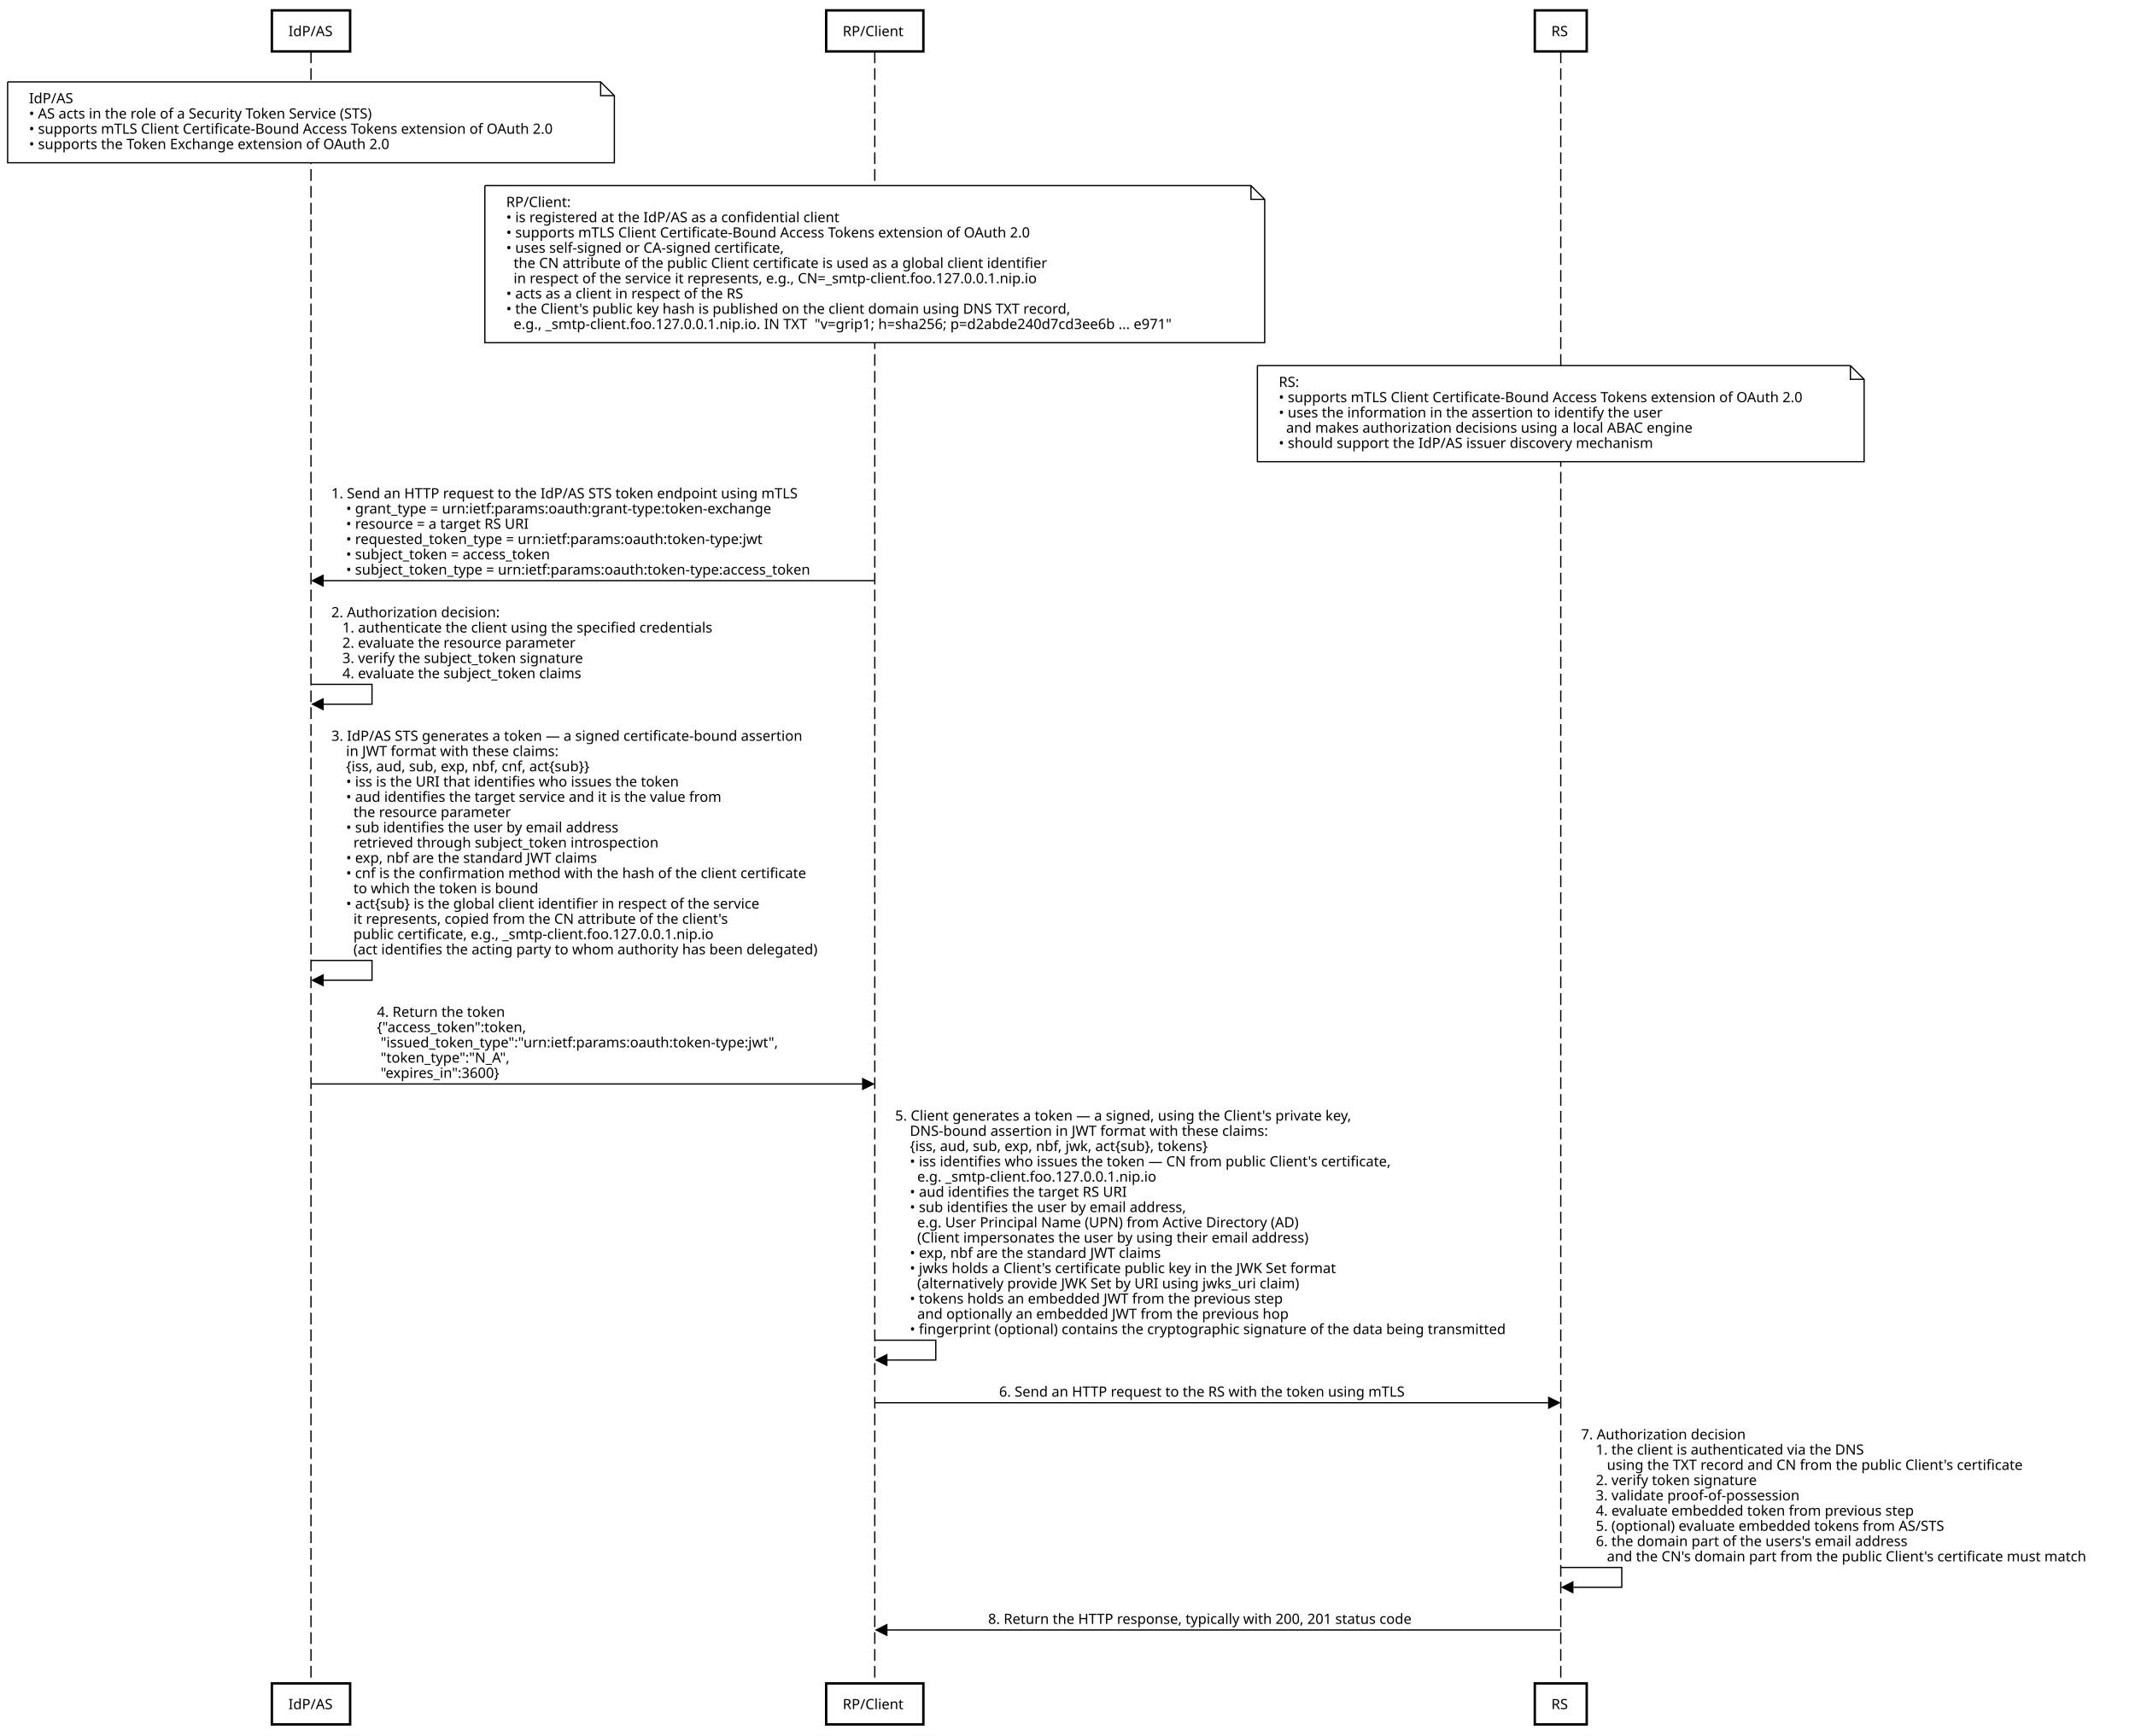
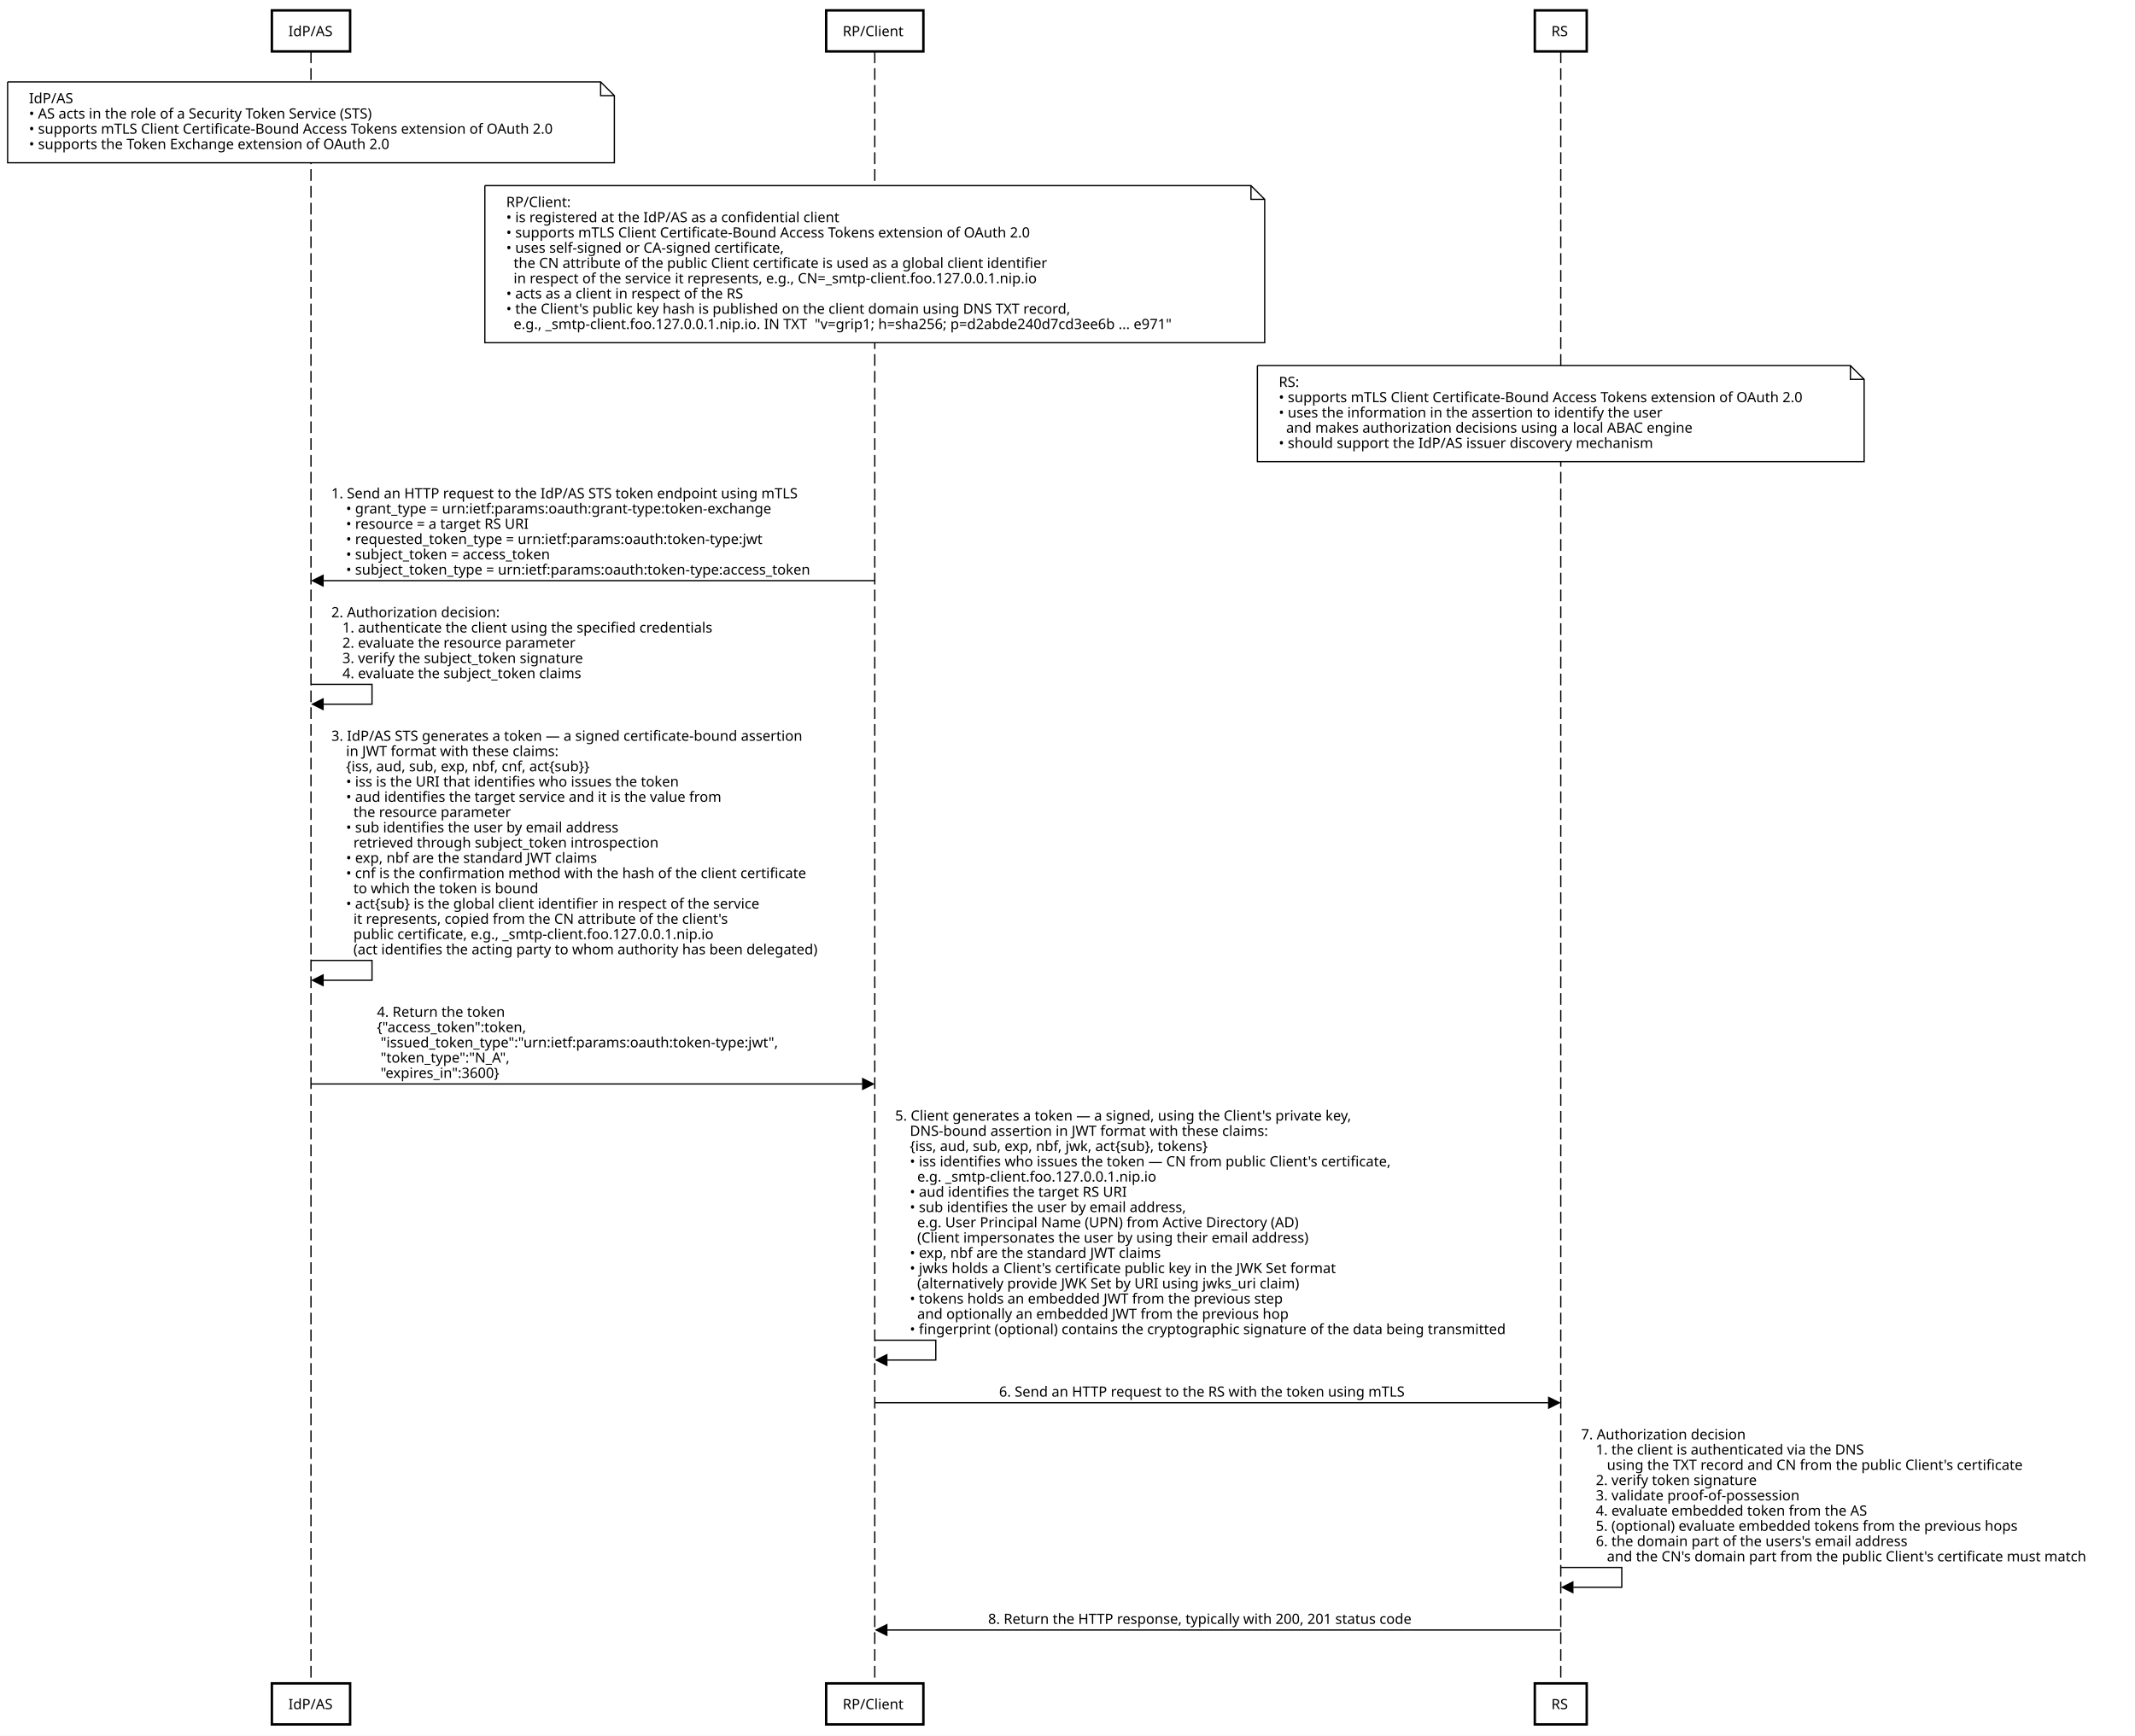
<svg xmlns="http://www.w3.org/2000/svg" version="1.1" width="1407" height="1144">
  <defs />
  <g>
    <g />
    <g />
    <g />
    <g />
    <g />
    <g />
    <g />
    <g />
    <g />
    <g />
    <g />
    <g />
    <g />
    <g />
    <g />
    <g />
    <g />
    <g />
    <g />
    <g />
    <g />
    <g />
    <g />
    <g />
    <g />
    <g />
    <g />
    <g />
    <g />
    <g />
    <g />
    <g />
    <g />
    <g />
    <g />
    <g />
    <g />
    <g />
    <g />
    <g />
    <g />
    <g />
    <g />
    <g />
    <g />
    <g />
    <g />
    <g />
    <g />
    <g />
    <g />
    <g />
    <g />
    <g />
    <g />
    <g />
    <g />
    <g />
    <g />
    <g />
    <g />
    <g />
    <g />
    <g />
    <g />
    <g />
    <g />
    <g />
    <g />
    <g />
    <g />
    <g />
    <g />
    <g />
    <g />
    <g />
    <g />
    <g />
    <g>
      <rect fill="white" stroke="none" x="0" y="0" width="1407" height="1144" />
    </g>
    <g />
    <g>
      <path fill="none" stroke="black" paint-order="fill stroke markers" d=" M 204.95 33.877 L 204.95 1109.487" stroke-miterlimit="10" stroke-width="0.838" stroke-dasharray="7.733,3.351" />
      <path fill="none" stroke="black" paint-order="fill stroke markers" d=" M 576.489 33.877 L 576.489 1109.487" stroke-miterlimit="10" stroke-width="0.838" stroke-dasharray="7.733,3.351" />
      <path fill="none" stroke="black" paint-order="fill stroke markers" d=" M 1028.569 33.877 L 1028.569 1109.487" stroke-miterlimit="10" stroke-width="0.838" stroke-dasharray="7.733,3.351" />
    </g>
    <g>
      <path fill="none" stroke="none" />
      <g>
        <path fill="white" stroke="black" paint-order="fill stroke markers" d=" M 179.168 6.836 L 230.732 6.836 L 230.732 33.877 L 179.168 33.877 L 179.168 6.836 Z" stroke-miterlimit="10" stroke-width="1.608" stroke-dasharray="" />
      </g>
      <g>
        <text fill="black" stroke="none" font-family="sans-serif" font-size="7pt" font-style="normal" font-weight="normal" text-decoration="normal" x="190.075" y="23.824" text-anchor="start" dominant-baseline="alphabetic" xml:space="preserve">IdP/AS</text>
      </g>
      <path fill="none" stroke="none" />
      <g>
        <path fill="white" stroke="black" paint-order="fill stroke markers" d=" M 544.458 6.836 L 608.521 6.836 L 608.521 33.877 L 544.458 33.877 L 544.458 6.836 Z" stroke-miterlimit="10" stroke-width="1.608" stroke-dasharray="" />
      </g>
      <g>
        <text fill="black" stroke="none" font-family="sans-serif" font-size="7pt" font-style="normal" font-weight="normal" text-decoration="normal" x="555.364" y="23.824" text-anchor="start" dominant-baseline="alphabetic" xml:space="preserve">RP/Client</text>
      </g>
      <path fill="none" stroke="none" />
      <g>
        <path fill="white" stroke="black" paint-order="fill stroke markers" d=" M 1011.462 6.836 L 1045.676 6.836 L 1045.676 33.877 L 1011.462 33.877 L 1011.462 6.836 Z" stroke-miterlimit="10" stroke-width="1.608" stroke-dasharray="" />
      </g>
      <g>
        <text fill="black" stroke="none" font-family="sans-serif" font-size="7pt" font-style="normal" font-weight="normal" text-decoration="normal" x="1022.369" y="23.824" text-anchor="start" dominant-baseline="alphabetic" xml:space="preserve">RS</text>
      </g>
      <path fill="none" stroke="none" />
      <g>
        <path fill="white" stroke="black" paint-order="fill stroke markers" d=" M 179.168 1109.487 L 230.732 1109.487 L 230.732 1136.528 L 179.168 1136.528 L 179.168 1109.487 Z" stroke-miterlimit="10" stroke-width="1.608" stroke-dasharray="" />
      </g>
      <g>
        <text fill="black" stroke="none" font-family="sans-serif" font-size="7pt" font-style="normal" font-weight="normal" text-decoration="normal" x="190.075" y="1126.476" text-anchor="start" dominant-baseline="alphabetic" xml:space="preserve">IdP/AS</text>
      </g>
      <path fill="none" stroke="none" />
      <g>
        <path fill="white" stroke="black" paint-order="fill stroke markers" d=" M 544.458 1109.487 L 608.521 1109.487 L 608.521 1136.528 L 544.458 1136.528 L 544.458 1109.487 Z" stroke-miterlimit="10" stroke-width="1.608" stroke-dasharray="" />
      </g>
      <g>
        <text fill="black" stroke="none" font-family="sans-serif" font-size="7pt" font-style="normal" font-weight="normal" text-decoration="normal" x="555.364" y="1126.476" text-anchor="start" dominant-baseline="alphabetic" xml:space="preserve">RP/Client</text>
      </g>
      <path fill="none" stroke="none" />
      <g>
        <path fill="white" stroke="black" paint-order="fill stroke markers" d=" M 1011.462 1109.487 L 1045.676 1109.487 L 1045.676 1136.528 L 1011.462 1136.528 L 1011.462 1109.487 Z" stroke-miterlimit="10" stroke-width="1.608" stroke-dasharray="" />
      </g>
      <g>
        <text fill="black" stroke="none" font-family="sans-serif" font-size="7pt" font-style="normal" font-weight="normal" text-decoration="normal" x="1022.369" y="1126.476" text-anchor="start" dominant-baseline="alphabetic" xml:space="preserve">RS</text>
      </g>
    </g>
    <g>
      <path fill="white" stroke="black" paint-order="fill stroke markers" d=" M 5.026 53.982 L 395.826 53.982 L 404.873 63.029 L 404.873 107.259 L 5.026 107.259 L 5.026 53.982 M 395.826 53.982 L 395.826 63.029 L 404.873 63.029" stroke-miterlimit="10" stroke-width="0.838" stroke-dasharray="" />
      <g>
        <text fill="black" stroke="none" font-family="sans-serif" font-size="7pt" font-style="normal" font-weight="normal" text-decoration="normal" x="19.1" y="68.055" text-anchor="start" dominant-baseline="alphabetic" xml:space="preserve">IdP/AS</text>
        <text fill="black" stroke="none" font-family="sans-serif" font-size="7pt" font-style="normal" font-weight="normal" text-decoration="normal" x="19.1" y="78.107" text-anchor="start" dominant-baseline="alphabetic" xml:space="preserve">• AS acts in the role of a Security Token Service (STS)</text>
        <text fill="black" stroke="none" font-family="sans-serif" font-size="7pt" font-style="normal" font-weight="normal" text-decoration="normal" x="19.1" y="88.16" text-anchor="start" dominant-baseline="alphabetic" xml:space="preserve">• supports mTLS Client Certificate-Bound Access Tokens extension of OAuth 2.0</text>
        <text fill="black" stroke="none" font-family="sans-serif" font-size="7pt" font-style="normal" font-weight="normal" text-decoration="normal" x="19.1" y="98.212" text-anchor="start" dominant-baseline="alphabetic" xml:space="preserve">• supports the Token Exchange extension of OAuth 2.0</text>
      </g>
      <path fill="white" stroke="black" paint-order="fill stroke markers" d=" M 319.524 122.338 L 824.407 122.338 L 833.455 131.385 L 833.455 225.878 L 319.524 225.878 L 319.524 122.338 M 824.407 122.338 L 824.407 131.385 L 833.455 131.385" stroke-miterlimit="10" stroke-width="0.838" stroke-dasharray="" />
      <g>
        <text fill="black" stroke="none" font-family="sans-serif" font-size="7pt" font-style="normal" font-weight="normal" text-decoration="normal" x="333.598" y="136.412" text-anchor="start" dominant-baseline="alphabetic" xml:space="preserve">RP/Client:</text>
        <text fill="black" stroke="none" font-family="sans-serif" font-size="7pt" font-style="normal" font-weight="normal" text-decoration="normal" x="333.598" y="146.464" text-anchor="start" dominant-baseline="alphabetic" xml:space="preserve">• is registered at the IdP/AS as a confidential client</text>
        <text fill="black" stroke="none" font-family="sans-serif" font-size="7pt" font-style="normal" font-weight="normal" text-decoration="normal" x="333.598" y="156.516" text-anchor="start" dominant-baseline="alphabetic" xml:space="preserve">• supports mTLS Client Certificate-Bound Access Tokens extension of OAuth 2.0</text>
        <text fill="black" stroke="none" font-family="sans-serif" font-size="7pt" font-style="normal" font-weight="normal" text-decoration="normal" x="333.598" y="166.569" text-anchor="start" dominant-baseline="alphabetic" xml:space="preserve">• uses self-signed or CA-signed certificate,</text>
        <text fill="black" stroke="none" font-family="sans-serif" font-size="7pt" font-style="normal" font-weight="normal" text-decoration="normal" x="333.598" y="176.621" text-anchor="start" dominant-baseline="alphabetic" xml:space="preserve">  the CN attribute of the public Client certificate is used as a global client identifier</text>
        <text fill="black" stroke="none" font-family="sans-serif" font-size="7pt" font-style="normal" font-weight="normal" text-decoration="normal" x="333.598" y="186.674" text-anchor="start" dominant-baseline="alphabetic" xml:space="preserve">  in respect of the service it represents, e.g., CN=_smtp-client.foo.127.0.0.1.nip.io</text>
        <text fill="black" stroke="none" font-family="sans-serif" font-size="7pt" font-style="normal" font-weight="normal" text-decoration="normal" x="333.598" y="196.726" text-anchor="start" dominant-baseline="alphabetic" xml:space="preserve">• acts as a client in respect of the RS</text>
        <text fill="black" stroke="none" font-family="sans-serif" font-size="7pt" font-style="normal" font-weight="normal" text-decoration="normal" x="333.598" y="206.779" text-anchor="start" dominant-baseline="alphabetic" xml:space="preserve">• the Client's public key hash is published on the client domain using DNS TXT record,</text>
        <text fill="black" stroke="none" font-family="sans-serif" font-size="7pt" font-style="normal" font-weight="normal" text-decoration="normal" x="333.598" y="216.831" text-anchor="start" dominant-baseline="alphabetic" xml:space="preserve">  e.g., _smtp-client.foo.127.0.0.1.nip.io. IN TXT  "v=grip1; h=sha256; p=d2abde240d7cd3ee6b ... e971"</text>
      </g>
      <path fill="white" stroke="black" paint-order="fill stroke markers" d=" M 828.645 240.957 L 1219.445 240.957 L 1228.492 250.004 L 1228.492 304.287 L 828.645 304.287 L 828.645 240.957 M 1219.445 240.957 L 1219.445 250.004 L 1228.492 250.004" stroke-miterlimit="10" stroke-width="0.838" stroke-dasharray="" />
      <g>
        <text fill="black" stroke="none" font-family="sans-serif" font-size="7pt" font-style="normal" font-weight="normal" text-decoration="normal" x="842.719" y="255.03" text-anchor="start" dominant-baseline="alphabetic" xml:space="preserve">RS:</text>
        <text fill="black" stroke="none" font-family="sans-serif" font-size="7pt" font-style="normal" font-weight="normal" text-decoration="normal" x="842.719" y="265.083" text-anchor="start" dominant-baseline="alphabetic" xml:space="preserve">• supports mTLS Client Certificate-Bound Access Tokens extension of OAuth 2.0</text>
        <text fill="black" stroke="none" font-family="sans-serif" font-size="7pt" font-style="normal" font-weight="normal" text-decoration="normal" x="842.719" y="275.135" text-anchor="start" dominant-baseline="alphabetic" xml:space="preserve">• uses the information in the assertion to identify the user</text>
        <text fill="black" stroke="none" font-family="sans-serif" font-size="7pt" font-style="normal" font-weight="normal" text-decoration="normal" x="842.719" y="285.188" text-anchor="start" dominant-baseline="alphabetic" xml:space="preserve">  and makes authorization decisions using a local ABAC engine</text>
        <text fill="black" stroke="none" font-family="sans-serif" font-size="7pt" font-style="normal" font-weight="normal" text-decoration="normal" x="842.719" y="295.24" text-anchor="start" dominant-baseline="alphabetic" xml:space="preserve">• should support the IdP/AS issuer discovery mechanism</text>
      </g>
      <g>
        <g>
          <rect fill="white" stroke="none" x="216.845" y="319.366" width="332.399" height="13.068" />
        </g>
        <g>
          <rect fill="white" stroke="none" x="216.845" y="329.418" width="319.716" height="13.068" />
        </g>
        <g>
          <rect fill="white" stroke="none" x="216.845" y="339.471" width="148.866" height="13.068" />
        </g>
        <g>
          <rect fill="white" stroke="none" x="216.845" y="349.523" width="312.732" height="13.068" />
        </g>
        <g>
          <rect fill="white" stroke="none" x="216.845" y="359.576" width="163.816" height="13.068" />
        </g>
        <g>
          <rect fill="white" stroke="none" x="216.845" y="369.628" width="347.749" height="13.068" />
        </g>
        <text fill="black" stroke="none" font-family="sans-serif" font-size="7pt" font-style="normal" font-weight="normal" text-decoration="normal" x="218.353" y="328.413" text-anchor="start" dominant-baseline="alphabetic" xml:space="preserve">1. Send an HTTP request to the IdP/AS STS token endpoint using mTLS</text>
        <text fill="black" stroke="none" font-family="sans-serif" font-size="7pt" font-style="normal" font-weight="normal" text-decoration="normal" x="218.353" y="338.465" text-anchor="start" dominant-baseline="alphabetic" xml:space="preserve">    • grant_type = urn:ietf:params:oauth:grant-type:token-exchange</text>
        <text fill="black" stroke="none" font-family="sans-serif" font-size="7pt" font-style="normal" font-weight="normal" text-decoration="normal" x="218.353" y="348.518" text-anchor="start" dominant-baseline="alphabetic" xml:space="preserve">    • resource = a target RS URI</text>
        <text fill="black" stroke="none" font-family="sans-serif" font-size="7pt" font-style="normal" font-weight="normal" text-decoration="normal" x="218.353" y="358.57" text-anchor="start" dominant-baseline="alphabetic" xml:space="preserve">    • requested_token_type = urn:ietf:params:oauth:token-type:jwt</text>
        <text fill="black" stroke="none" font-family="sans-serif" font-size="7pt" font-style="normal" font-weight="normal" text-decoration="normal" x="218.353" y="368.623" text-anchor="start" dominant-baseline="alphabetic" xml:space="preserve">    • subject_token = access_token</text>
        <text fill="black" stroke="none" font-family="sans-serif" font-size="7pt" font-style="normal" font-weight="normal" text-decoration="normal" x="218.353" y="378.675" text-anchor="start" dominant-baseline="alphabetic" xml:space="preserve">    • subject_token_type = urn:ietf:params:oauth:token-type:access_token</text>
      </g>
      <g>
        <path fill="none" stroke="black" paint-order="fill stroke markers" d=" M 576.489 382.696 L 213.226 382.696" stroke-miterlimit="10" stroke-width="0.838" stroke-dasharray="" />
        <g transform="translate(204.9496,382.6961) translate(-204.9496,-382.6961)">
          <path fill="black" stroke="none" paint-order="stroke fill markers" d=" M 213.327 378.508 L 204.95 382.696 L 213.327 386.885 Z" />
        </g>
      </g>
      <g>
        <g>
          <rect fill="white" stroke="none" x="216.845" y="397.775" width="121.882" height="13.068" />
        </g>
        <g>
          <rect fill="white" stroke="none" x="216.845" y="407.827" width="275.532" height="13.068" />
        </g>
        <g>
          <rect fill="white" stroke="none" x="216.845" y="417.88" width="178.116" height="13.068" />
        </g>
        <g>
          <rect fill="white" stroke="none" x="216.845" y="427.932" width="182.749" height="13.068" />
        </g>
        <g>
          <rect fill="white" stroke="none" x="216.845" y="437.984" width="183.049" height="13.068" />
        </g>
        <text fill="black" stroke="none" font-family="sans-serif" font-size="7pt" font-style="normal" font-weight="normal" text-decoration="normal" x="218.353" y="406.822" text-anchor="start" dominant-baseline="alphabetic" xml:space="preserve">2. Authorization decision:</text>
        <text fill="black" stroke="none" font-family="sans-serif" font-size="7pt" font-style="normal" font-weight="normal" text-decoration="normal" x="218.353" y="416.874" text-anchor="start" dominant-baseline="alphabetic" xml:space="preserve">   1. authenticate the client using the specified credentials</text>
        <text fill="black" stroke="none" font-family="sans-serif" font-size="7pt" font-style="normal" font-weight="normal" text-decoration="normal" x="218.353" y="426.927" text-anchor="start" dominant-baseline="alphabetic" xml:space="preserve">   2. evaluate the resource parameter</text>
        <text fill="black" stroke="none" font-family="sans-serif" font-size="7pt" font-style="normal" font-weight="normal" text-decoration="normal" x="218.353" y="436.979" text-anchor="start" dominant-baseline="alphabetic" xml:space="preserve">   3. verify the subject_token signature</text>
        <text fill="black" stroke="none" font-family="sans-serif" font-size="7pt" font-style="normal" font-weight="normal" text-decoration="normal" x="218.353" y="447.032" text-anchor="start" dominant-baseline="alphabetic" xml:space="preserve">   4. evaluate the subject_token claims</text>
      </g>
      <g>
        <path fill="none" stroke="black" paint-order="fill stroke markers" d=" M 204.95 451.053 L 245.159 451.053 L 245.159 464.121 L 213.226 464.121" stroke-miterlimit="10" stroke-width="0.838" stroke-dasharray="" />
        <g transform="translate(204.9496,464.1208) translate(-204.9496,-464.1208)">
          <path fill="black" stroke="none" paint-order="stroke fill markers" d=" M 213.327 459.932 L 204.95 464.121 L 213.327 468.309 Z" />
        </g>
      </g>
      <g>
        <g>
          <rect fill="white" stroke="none" x="216.845" y="479.199" width="336.382" height="13.068" />
        </g>
        <g>
          <rect fill="white" stroke="none" x="216.845" y="489.252" width="165.782" height="13.068" />
        </g>
        <g>
          <rect fill="white" stroke="none" x="216.845" y="499.304" width="198.432" height="13.068" />
        </g>
        <g>
          <rect fill="white" stroke="none" x="216.845" y="509.357" width="252.432" height="13.068" />
        </g>
        <g>
          <rect fill="white" stroke="none" x="216.845" y="519.409" width="284.166" height="13.068" />
        </g>
        <g>
          <rect fill="white" stroke="none" x="216.845" y="529.462" width="131.616" height="13.068" />
        </g>
        <g>
          <rect fill="white" stroke="none" x="216.845" y="539.514" width="210.149" height="13.068" />
        </g>
        <g>
          <rect fill="white" stroke="none" x="216.845" y="549.567" width="234.216" height="13.068" />
        </g>
        <g>
          <rect fill="white" stroke="none" x="216.845" y="559.619" width="195.616" height="13.068" />
        </g>
        <g>
          <rect fill="white" stroke="none" x="216.845" y="569.671" width="342.449" height="13.068" />
        </g>
        <g>
          <rect fill="white" stroke="none" x="216.845" y="579.724" width="150.366" height="13.068" />
        </g>
        <g>
          <rect fill="white" stroke="none" x="216.845" y="589.776" width="315.532" height="13.068" />
        </g>
        <g>
          <rect fill="white" stroke="none" x="216.845" y="599.829" width="285.849" height="13.068" />
        </g>
        <g>
          <rect fill="white" stroke="none" x="216.845" y="609.881" width="279.082" height="13.068" />
        </g>
        <g>
          <rect fill="white" stroke="none" x="216.845" y="619.934" width="350.832" height="13.068" />
        </g>
        <text fill="black" stroke="none" font-family="sans-serif" font-size="7pt" font-style="normal" font-weight="normal" text-decoration="normal" x="218.353" y="488.247" text-anchor="start" dominant-baseline="alphabetic" xml:space="preserve">3. IdP/AS STS generates a token — a signed certificate-bound assertion</text>
        <text fill="black" stroke="none" font-family="sans-serif" font-size="7pt" font-style="normal" font-weight="normal" text-decoration="normal" x="218.353" y="498.299" text-anchor="start" dominant-baseline="alphabetic" xml:space="preserve">    in JWT format with these claims:</text>
        <text fill="black" stroke="none" font-family="sans-serif" font-size="7pt" font-style="normal" font-weight="normal" text-decoration="normal" x="218.353" y="508.352" text-anchor="start" dominant-baseline="alphabetic" xml:space="preserve">    {iss, aud, sub, exp, nbf, cnf, act{sub}}</text>
        <text fill="black" stroke="none" font-family="sans-serif" font-size="7pt" font-style="normal" font-weight="normal" text-decoration="normal" x="218.353" y="518.404" text-anchor="start" dominant-baseline="alphabetic" xml:space="preserve">    • iss is the URI that identifies who issues the token</text>
        <text fill="black" stroke="none" font-family="sans-serif" font-size="7pt" font-style="normal" font-weight="normal" text-decoration="normal" x="218.353" y="528.456" text-anchor="start" dominant-baseline="alphabetic" xml:space="preserve">    • aud identifies the target service and it is the value from</text>
        <text fill="black" stroke="none" font-family="sans-serif" font-size="7pt" font-style="normal" font-weight="normal" text-decoration="normal" x="218.353" y="538.509" text-anchor="start" dominant-baseline="alphabetic" xml:space="preserve">      the resource parameter</text>
        <text fill="black" stroke="none" font-family="sans-serif" font-size="7pt" font-style="normal" font-weight="normal" text-decoration="normal" x="218.353" y="548.561" text-anchor="start" dominant-baseline="alphabetic" xml:space="preserve">    • sub identifies the user by email address</text>
        <text fill="black" stroke="none" font-family="sans-serif" font-size="7pt" font-style="normal" font-weight="normal" text-decoration="normal" x="218.353" y="558.614" text-anchor="start" dominant-baseline="alphabetic" xml:space="preserve">      retrieved through subject_token introspection</text>
        <text fill="black" stroke="none" font-family="sans-serif" font-size="7pt" font-style="normal" font-weight="normal" text-decoration="normal" x="218.353" y="568.666" text-anchor="start" dominant-baseline="alphabetic" xml:space="preserve">    • exp, nbf are the standard JWT claims</text>
        <text fill="black" stroke="none" font-family="sans-serif" font-size="7pt" font-style="normal" font-weight="normal" text-decoration="normal" x="218.353" y="578.719" text-anchor="start" dominant-baseline="alphabetic" xml:space="preserve">    • cnf is the confirmation method with the hash of the client certificate</text>
        <text fill="black" stroke="none" font-family="sans-serif" font-size="7pt" font-style="normal" font-weight="normal" text-decoration="normal" x="218.353" y="588.771" text-anchor="start" dominant-baseline="alphabetic" xml:space="preserve">      to which the token is bound</text>
        <text fill="black" stroke="none" font-family="sans-serif" font-size="7pt" font-style="normal" font-weight="normal" text-decoration="normal" x="218.353" y="598.823" text-anchor="start" dominant-baseline="alphabetic" xml:space="preserve">    • act{sub} is the global client identifier in respect of the service</text>
        <text fill="black" stroke="none" font-family="sans-serif" font-size="7pt" font-style="normal" font-weight="normal" text-decoration="normal" x="218.353" y="608.876" text-anchor="start" dominant-baseline="alphabetic" xml:space="preserve">      it represents, copied from the CN attribute of the client's</text>
        <text fill="black" stroke="none" font-family="sans-serif" font-size="7pt" font-style="normal" font-weight="normal" text-decoration="normal" x="218.353" y="618.928" text-anchor="start" dominant-baseline="alphabetic" xml:space="preserve">      public certificate, e.g., _smtp-client.foo.127.0.0.1.nip.io</text>
        <text fill="black" stroke="none" font-family="sans-serif" font-size="7pt" font-style="normal" font-weight="normal" text-decoration="normal" x="218.353" y="628.981" text-anchor="start" dominant-baseline="alphabetic" xml:space="preserve">      (act identifies the acting party to whom authority has been delegated)</text>
      </g>
      <g>
        <path fill="none" stroke="black" paint-order="fill stroke markers" d=" M 204.95 633.002 L 245.159 633.002 L 245.159 646.07 L 213.226 646.07" stroke-miterlimit="10" stroke-width="0.838" stroke-dasharray="" />
        <g transform="translate(204.9496,646.0699) translate(-204.9496,-646.0699)">
          <path fill="black" stroke="none" paint-order="stroke fill markers" d=" M 213.327 641.881 L 204.95 646.07 L 213.327 650.258 Z" />
        </g>
      </g>
      <g>
        <g>
          <rect fill="white" stroke="none" x="246.895" y="661.149" width="93.132" height="13.068" />
        </g>
        <g>
          <rect fill="white" stroke="none" x="246.895" y="671.201" width="111.882" height="13.068" />
        </g>
        <g>
          <rect fill="white" stroke="none" x="246.895" y="681.253" width="287.649" height="13.068" />
        </g>
        <g>
          <rect fill="white" stroke="none" x="246.895" y="691.306" width="98.816" height="13.068" />
        </g>
        <g>
          <rect fill="white" stroke="none" x="246.895" y="701.358" width="94.349" height="13.068" />
        </g>
        <text fill="black" stroke="none" font-family="sans-serif" font-size="7pt" font-style="normal" font-weight="normal" text-decoration="normal" x="248.403" y="670.196" text-anchor="start" dominant-baseline="alphabetic" xml:space="preserve">4. Return the token</text>
        <text fill="black" stroke="none" font-family="sans-serif" font-size="7pt" font-style="normal" font-weight="normal" text-decoration="normal" x="248.403" y="680.248" text-anchor="start" dominant-baseline="alphabetic" xml:space="preserve">{"access_token":token,</text>
        <text fill="black" stroke="none" font-family="sans-serif" font-size="7pt" font-style="normal" font-weight="normal" text-decoration="normal" x="248.403" y="690.301" text-anchor="start" dominant-baseline="alphabetic" xml:space="preserve"> "issued_token_type":"urn:ietf:params:oauth:token-type:jwt",</text>
        <text fill="black" stroke="none" font-family="sans-serif" font-size="7pt" font-style="normal" font-weight="normal" text-decoration="normal" x="248.403" y="700.353" text-anchor="start" dominant-baseline="alphabetic" xml:space="preserve"> "token_type":"N_A",</text>
        <text fill="black" stroke="none" font-family="sans-serif" font-size="7pt" font-style="normal" font-weight="normal" text-decoration="normal" x="248.403" y="710.405" text-anchor="start" dominant-baseline="alphabetic" xml:space="preserve"> "expires_in":3600}</text>
      </g>
      <g>
        <path fill="none" stroke="black" paint-order="fill stroke markers" d=" M 204.95 714.426 L 568.213 714.426" stroke-miterlimit="10" stroke-width="0.838" stroke-dasharray="" />
        <g transform="translate(576.4895,714.4264) translate(-576.4895,-714.4264)">
          <path fill="black" stroke="none" paint-order="stroke fill markers" d=" M 568.112 710.238 L 576.489 714.426 L 568.112 718.615 Z" />
        </g>
      </g>
      <g>
        <g>
          <rect fill="white" stroke="none" x="588.385" y="729.505" width="329.482" height="13.068" />
        </g>
        <g>
          <rect fill="white" stroke="none" x="588.385" y="739.557" width="267.399" height="13.068" />
        </g>
        <g>
          <rect fill="white" stroke="none" x="588.385" y="749.61" width="236.582" height="13.068" />
        </g>
        <g>
          <rect fill="white" stroke="none" x="588.385" y="759.662" width="357.632" height="13.068" />
        </g>
        <g>
          <rect fill="white" stroke="none" x="588.385" y="769.715" width="192.116" height="13.068" />
        </g>
        <g>
          <rect fill="white" stroke="none" x="588.385" y="779.767" width="170.699" height="13.068" />
        </g>
        <g>
          <rect fill="white" stroke="none" x="588.385" y="789.82" width="213.116" height="13.068" />
        </g>
        <g>
          <rect fill="white" stroke="none" x="588.385" y="799.872" width="291.699" height="13.068" />
        </g>
        <g>
          <rect fill="white" stroke="none" x="588.385" y="809.925" width="298.749" height="13.068" />
        </g>
        <g>
          <rect fill="white" stroke="none" x="588.385" y="819.977" width="195.616" height="13.068" />
        </g>
        <g>
          <rect fill="white" stroke="none" x="588.385" y="830.029" width="321.282" height="13.068" />
        </g>
        <g>
          <rect fill="white" stroke="none" x="588.385" y="840.082" width="294.049" height="13.068" />
        </g>
        <g>
          <rect fill="white" stroke="none" x="588.385" y="850.134" width="279.282" height="13.068" />
        </g>
        <g>
          <rect fill="white" stroke="none" x="588.385" y="860.187" width="281.616" height="13.068" />
        </g>
        <g>
          <rect fill="white" stroke="none" x="588.385" y="870.239" width="436.666" height="13.068" />
        </g>
        <text fill="black" stroke="none" font-family="sans-serif" font-size="7pt" font-style="normal" font-weight="normal" text-decoration="normal" x="589.893" y="738.552" text-anchor="start" dominant-baseline="alphabetic" xml:space="preserve">5. Client generates a token — a signed, using the Client's private key,</text>
        <text fill="black" stroke="none" font-family="sans-serif" font-size="7pt" font-style="normal" font-weight="normal" text-decoration="normal" x="589.893" y="748.605" text-anchor="start" dominant-baseline="alphabetic" xml:space="preserve">    DNS-bound assertion in JWT format with these claims:</text>
        <text fill="black" stroke="none" font-family="sans-serif" font-size="7pt" font-style="normal" font-weight="normal" text-decoration="normal" x="589.893" y="758.657" text-anchor="start" dominant-baseline="alphabetic" xml:space="preserve">    {iss, aud, sub, exp, nbf, jwk, act{sub}, tokens}</text>
        <text fill="black" stroke="none" font-family="sans-serif" font-size="7pt" font-style="normal" font-weight="normal" text-decoration="normal" x="589.893" y="768.71" text-anchor="start" dominant-baseline="alphabetic" xml:space="preserve">    • iss identifies who issues the token — CN from public Client's certificate,</text>
        <text fill="black" stroke="none" font-family="sans-serif" font-size="7pt" font-style="normal" font-weight="normal" text-decoration="normal" x="589.893" y="778.762" text-anchor="start" dominant-baseline="alphabetic" xml:space="preserve">      e.g. _smtp-client.foo.127.0.0.1.nip.io</text>
        <text fill="black" stroke="none" font-family="sans-serif" font-size="7pt" font-style="normal" font-weight="normal" text-decoration="normal" x="589.893" y="788.814" text-anchor="start" dominant-baseline="alphabetic" xml:space="preserve">    • aud identifies the target RS URI</text>
        <text fill="black" stroke="none" font-family="sans-serif" font-size="7pt" font-style="normal" font-weight="normal" text-decoration="normal" x="589.893" y="798.867" text-anchor="start" dominant-baseline="alphabetic" xml:space="preserve">    • sub identifies the user by email address,</text>
        <text fill="black" stroke="none" font-family="sans-serif" font-size="7pt" font-style="normal" font-weight="normal" text-decoration="normal" x="589.893" y="808.919" text-anchor="start" dominant-baseline="alphabetic" xml:space="preserve">      e.g. User Principal Name (UPN) from Active Directory (AD)</text>
        <text fill="black" stroke="none" font-family="sans-serif" font-size="7pt" font-style="normal" font-weight="normal" text-decoration="normal" x="589.893" y="818.972" text-anchor="start" dominant-baseline="alphabetic" xml:space="preserve">      (Client impersonates the user by using their email address)</text>
        <text fill="black" stroke="none" font-family="sans-serif" font-size="7pt" font-style="normal" font-weight="normal" text-decoration="normal" x="589.893" y="829.024" text-anchor="start" dominant-baseline="alphabetic" xml:space="preserve">    • exp, nbf are the standard JWT claims</text>
        <text fill="black" stroke="none" font-family="sans-serif" font-size="7pt" font-style="normal" font-weight="normal" text-decoration="normal" x="589.893" y="839.077" text-anchor="start" dominant-baseline="alphabetic" xml:space="preserve">    • jwks holds a Client's certificate public key in the JWK Set format</text>
        <text fill="black" stroke="none" font-family="sans-serif" font-size="7pt" font-style="normal" font-weight="normal" text-decoration="normal" x="589.893" y="849.129" text-anchor="start" dominant-baseline="alphabetic" xml:space="preserve">      (alternatively provide JWK Set by URI using jwks_uri claim)</text>
        <text fill="black" stroke="none" font-family="sans-serif" font-size="7pt" font-style="normal" font-weight="normal" text-decoration="normal" x="589.893" y="859.181" text-anchor="start" dominant-baseline="alphabetic" xml:space="preserve">    • tokens holds an embedded JWT from the previous step</text>
        <text fill="black" stroke="none" font-family="sans-serif" font-size="7pt" font-style="normal" font-weight="normal" text-decoration="normal" x="589.893" y="869.234" text-anchor="start" dominant-baseline="alphabetic" xml:space="preserve">      and optionally an embedded JWT from the previous hop</text>
        <text fill="black" stroke="none" font-family="sans-serif" font-size="7pt" font-style="normal" font-weight="normal" text-decoration="normal" x="589.893" y="879.286" text-anchor="start" dominant-baseline="alphabetic" xml:space="preserve">    • fingerprint (optional) contains the cryptographic signature of the data being transmitted</text>
      </g>
      <g>
        <path fill="none" stroke="black" paint-order="fill stroke markers" d=" M 576.489 883.307 L 616.699 883.307 L 616.699 896.375 L 584.766 896.375" stroke-miterlimit="10" stroke-width="0.838" stroke-dasharray="" />
        <g transform="translate(576.4895,896.3754) translate(-576.4895,-896.3754)">
          <path fill="black" stroke="none" paint-order="stroke fill markers" d=" M 584.866 892.187 L 576.489 896.375 L 584.866 900.564 Z" />
        </g>
      </g>
      <g>
        <g>
          <rect fill="white" stroke="none" x="656.896" y="911.454" width="291.266" height="13.068" />
        </g>
        <text fill="black" stroke="none" font-family="sans-serif" font-size="7pt" font-style="normal" font-weight="normal" text-decoration="normal" x="658.404" y="920.501" text-anchor="start" dominant-baseline="alphabetic" xml:space="preserve">6. Send an HTTP request to the RS with the token using mTLS</text>
      </g>
      <g>
        <path fill="none" stroke="black" paint-order="fill stroke markers" d=" M 576.489 924.522 L 1020.292 924.522" stroke-miterlimit="10" stroke-width="0.838" stroke-dasharray="" />
        <g transform="translate(1028.569,924.5222) translate(-1028.569,-924.5222)">
          <path fill="black" stroke="none" paint-order="stroke fill markers" d=" M 1020.192 920.334 L 1028.569 924.522 L 1020.192 928.711 Z" />
        </g>
      </g>
      <g>
        <g>
          <rect fill="white" stroke="none" x="1040.464" y="939.601" width="118.732" height="13.068" />
        </g>
        <g>
          <rect fill="white" stroke="none" x="1040.464" y="949.653" width="207.332" height="13.068" />
        </g>
        <g>
          <rect fill="white" stroke="none" x="1040.464" y="959.706" width="318.932" height="13.068" />
        </g>
        <g>
          <rect fill="white" stroke="none" x="1040.464" y="969.758" width="128.982" height="13.068" />
        </g>
        <g>
          <rect fill="white" stroke="none" x="1040.464" y="979.811" width="157.232" height="13.068" />
        </g>
        <g>
-           <rect fill="white" stroke="none" x="1040.464" y="989.863" width="239.899" height="13.068" />
-         </g>
-         <g>
-           <rect fill="white" stroke="none" x="1040.464" y="999.915" width="262.749" height="13.068" />
+           <rect fill="white" stroke="none" x="1040.464" y="989.863" width="207.466" height="13.068" />
+         </g>
+         <g>
+           <rect fill="white" stroke="none" x="1040.464" y="999.915" width="313.266" height="13.068" />
        </g>
        <g>
          <rect fill="white" stroke="none" x="1040.464" y="1009.968" width="236.132" height="13.068" />
        </g>
        <g>
          <rect fill="white" stroke="none" x="1040.464" y="1020.02" width="363.766" height="13.068" />
        </g>
        <text fill="black" stroke="none" font-family="sans-serif" font-size="7pt" font-style="normal" font-weight="normal" text-decoration="normal" x="1041.972" y="948.648" text-anchor="start" dominant-baseline="alphabetic" xml:space="preserve">7. Authorization decision</text>
        <text fill="black" stroke="none" font-family="sans-serif" font-size="7pt" font-style="normal" font-weight="normal" text-decoration="normal" x="1041.972" y="958.701" text-anchor="start" dominant-baseline="alphabetic" xml:space="preserve">    1. the client is authenticated via the DNS</text>
        <text fill="black" stroke="none" font-family="sans-serif" font-size="7pt" font-style="normal" font-weight="normal" text-decoration="normal" x="1041.972" y="968.753" text-anchor="start" dominant-baseline="alphabetic" xml:space="preserve">       using the TXT record and CN from the public Client's certificate</text>
        <text fill="black" stroke="none" font-family="sans-serif" font-size="7pt" font-style="normal" font-weight="normal" text-decoration="normal" x="1041.972" y="978.805" text-anchor="start" dominant-baseline="alphabetic" xml:space="preserve">    2. verify token signature</text>
        <text fill="black" stroke="none" font-family="sans-serif" font-size="7pt" font-style="normal" font-weight="normal" text-decoration="normal" x="1041.972" y="988.858" text-anchor="start" dominant-baseline="alphabetic" xml:space="preserve">    3. validate proof-of-possession</text>
-         <text fill="black" stroke="none" font-family="sans-serif" font-size="7pt" font-style="normal" font-weight="normal" text-decoration="normal" x="1041.972" y="998.91" text-anchor="start" dominant-baseline="alphabetic" xml:space="preserve">    4. evaluate embedded token from previous step</text>
-         <text fill="black" stroke="none" font-family="sans-serif" font-size="7pt" font-style="normal" font-weight="normal" text-decoration="normal" x="1041.972" y="1008.963" text-anchor="start" dominant-baseline="alphabetic" xml:space="preserve">    5. (optional) evaluate embedded tokens from AS/STS</text>
+         <text fill="black" stroke="none" font-family="sans-serif" font-size="7pt" font-style="normal" font-weight="normal" text-decoration="normal" x="1041.972" y="998.91" text-anchor="start" dominant-baseline="alphabetic" xml:space="preserve">    4. evaluate embedded token from the AS</text>
+         <text fill="black" stroke="none" font-family="sans-serif" font-size="7pt" font-style="normal" font-weight="normal" text-decoration="normal" x="1041.972" y="1008.963" text-anchor="start" dominant-baseline="alphabetic" xml:space="preserve">    5. (optional) evaluate embedded tokens from the previous hops</text>
        <text fill="black" stroke="none" font-family="sans-serif" font-size="7pt" font-style="normal" font-weight="normal" text-decoration="normal" x="1041.972" y="1019.015" text-anchor="start" dominant-baseline="alphabetic" xml:space="preserve">    6. the domain part of the users's email address</text>
        <text fill="black" stroke="none" font-family="sans-serif" font-size="7pt" font-style="normal" font-weight="normal" text-decoration="normal" x="1041.972" y="1029.068" text-anchor="start" dominant-baseline="alphabetic" xml:space="preserve">       and the CN's domain part from the public Client's certificate must match</text>
      </g>
      <g>
        <path fill="none" stroke="black" paint-order="fill stroke markers" d=" M 1028.569 1033.089 L 1068.779 1033.089 L 1068.779 1046.157 L 1036.845 1046.157" stroke-miterlimit="10" stroke-width="0.838" stroke-dasharray="" />
        <g transform="translate(1028.569,1046.157) translate(-1028.569,-1046.157)">
          <path fill="black" stroke="none" paint-order="stroke fill markers" d=" M 1036.946 1041.968 L 1028.569 1046.157 L 1036.946 1050.345 Z" />
        </g>
      </g>
      <g>
        <g>
          <rect fill="white" stroke="none" x="649.655" y="1061.235" width="305.749" height="13.068" />
        </g>
        <text fill="black" stroke="none" font-family="sans-serif" font-size="7pt" font-style="normal" font-weight="normal" text-decoration="normal" x="651.163" y="1070.283" text-anchor="start" dominant-baseline="alphabetic" xml:space="preserve">8. Return the HTTP response, typically with 200, 201 status code</text>
      </g>
      <g>
        <path fill="none" stroke="black" paint-order="fill stroke markers" d=" M 1028.569 1074.303 L 584.766 1074.303" stroke-miterlimit="10" stroke-width="0.838" stroke-dasharray="" />
        <g transform="translate(576.4895,1074.303) translate(-576.4895,-1074.303)">
          <path fill="black" stroke="none" paint-order="stroke fill markers" d=" M 584.866 1070.115 L 576.489 1074.303 L 584.866 1078.492 Z" />
        </g>
      </g>
    </g>
  </g>
</svg>
